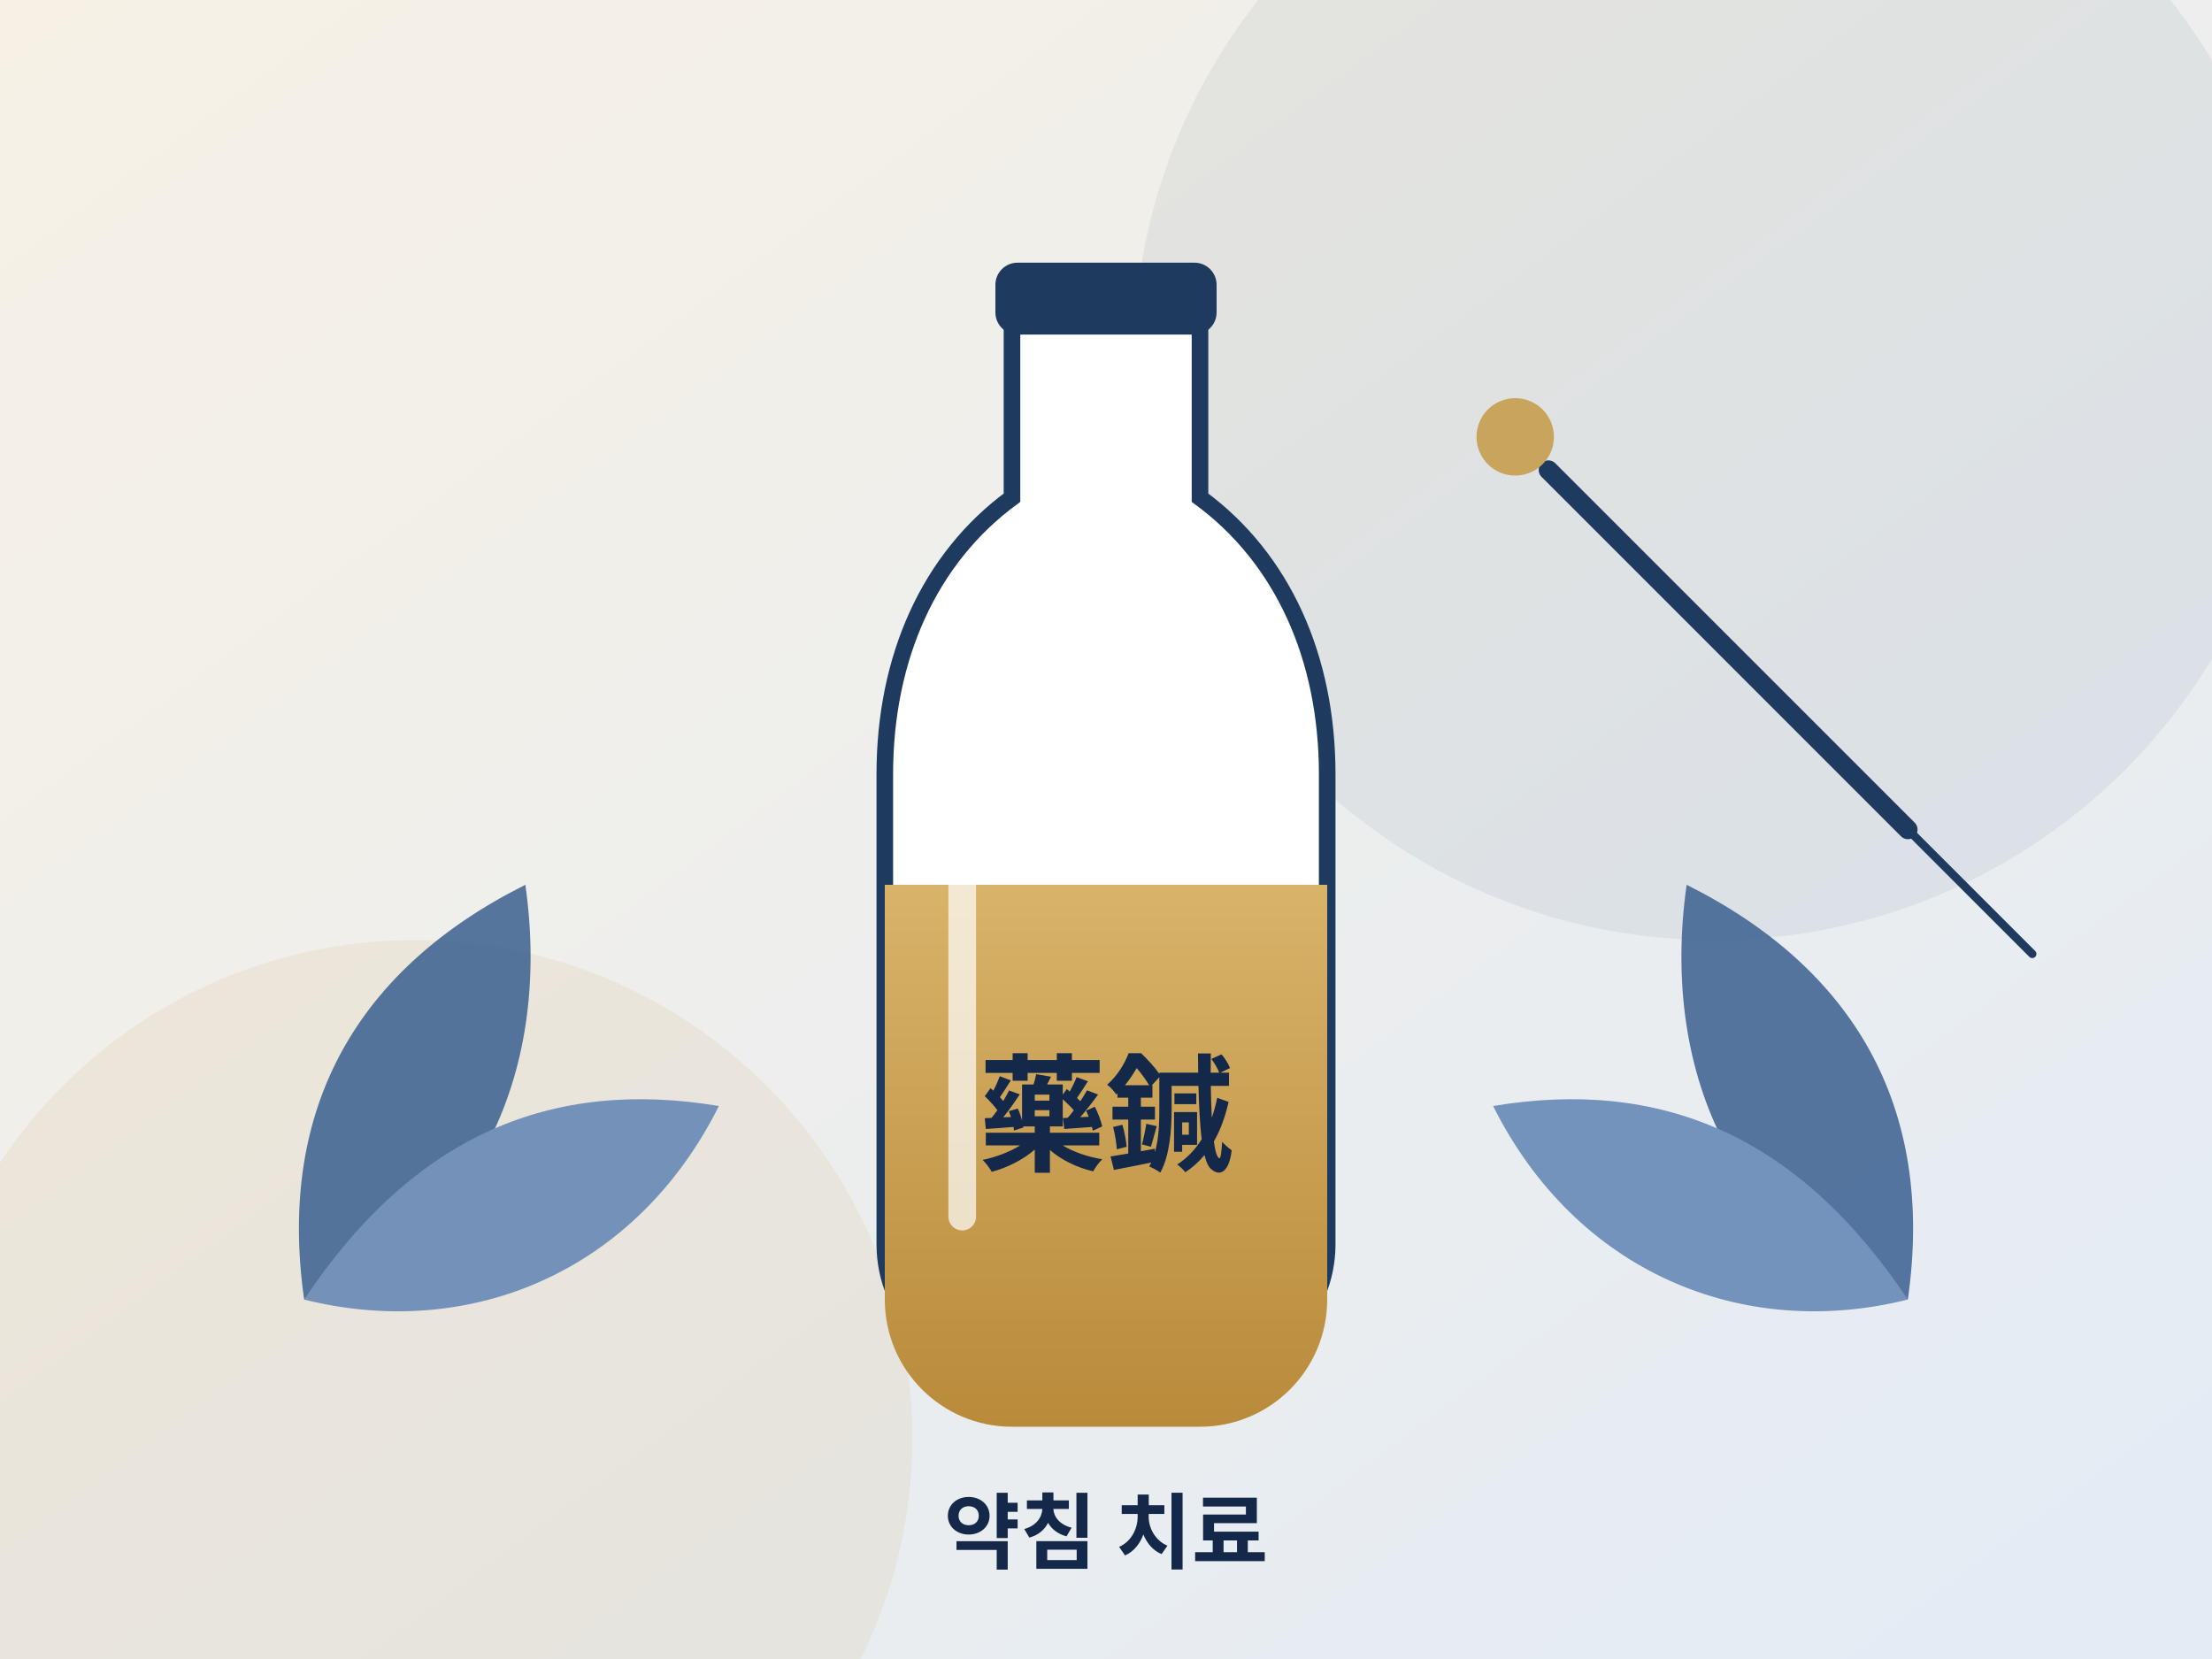
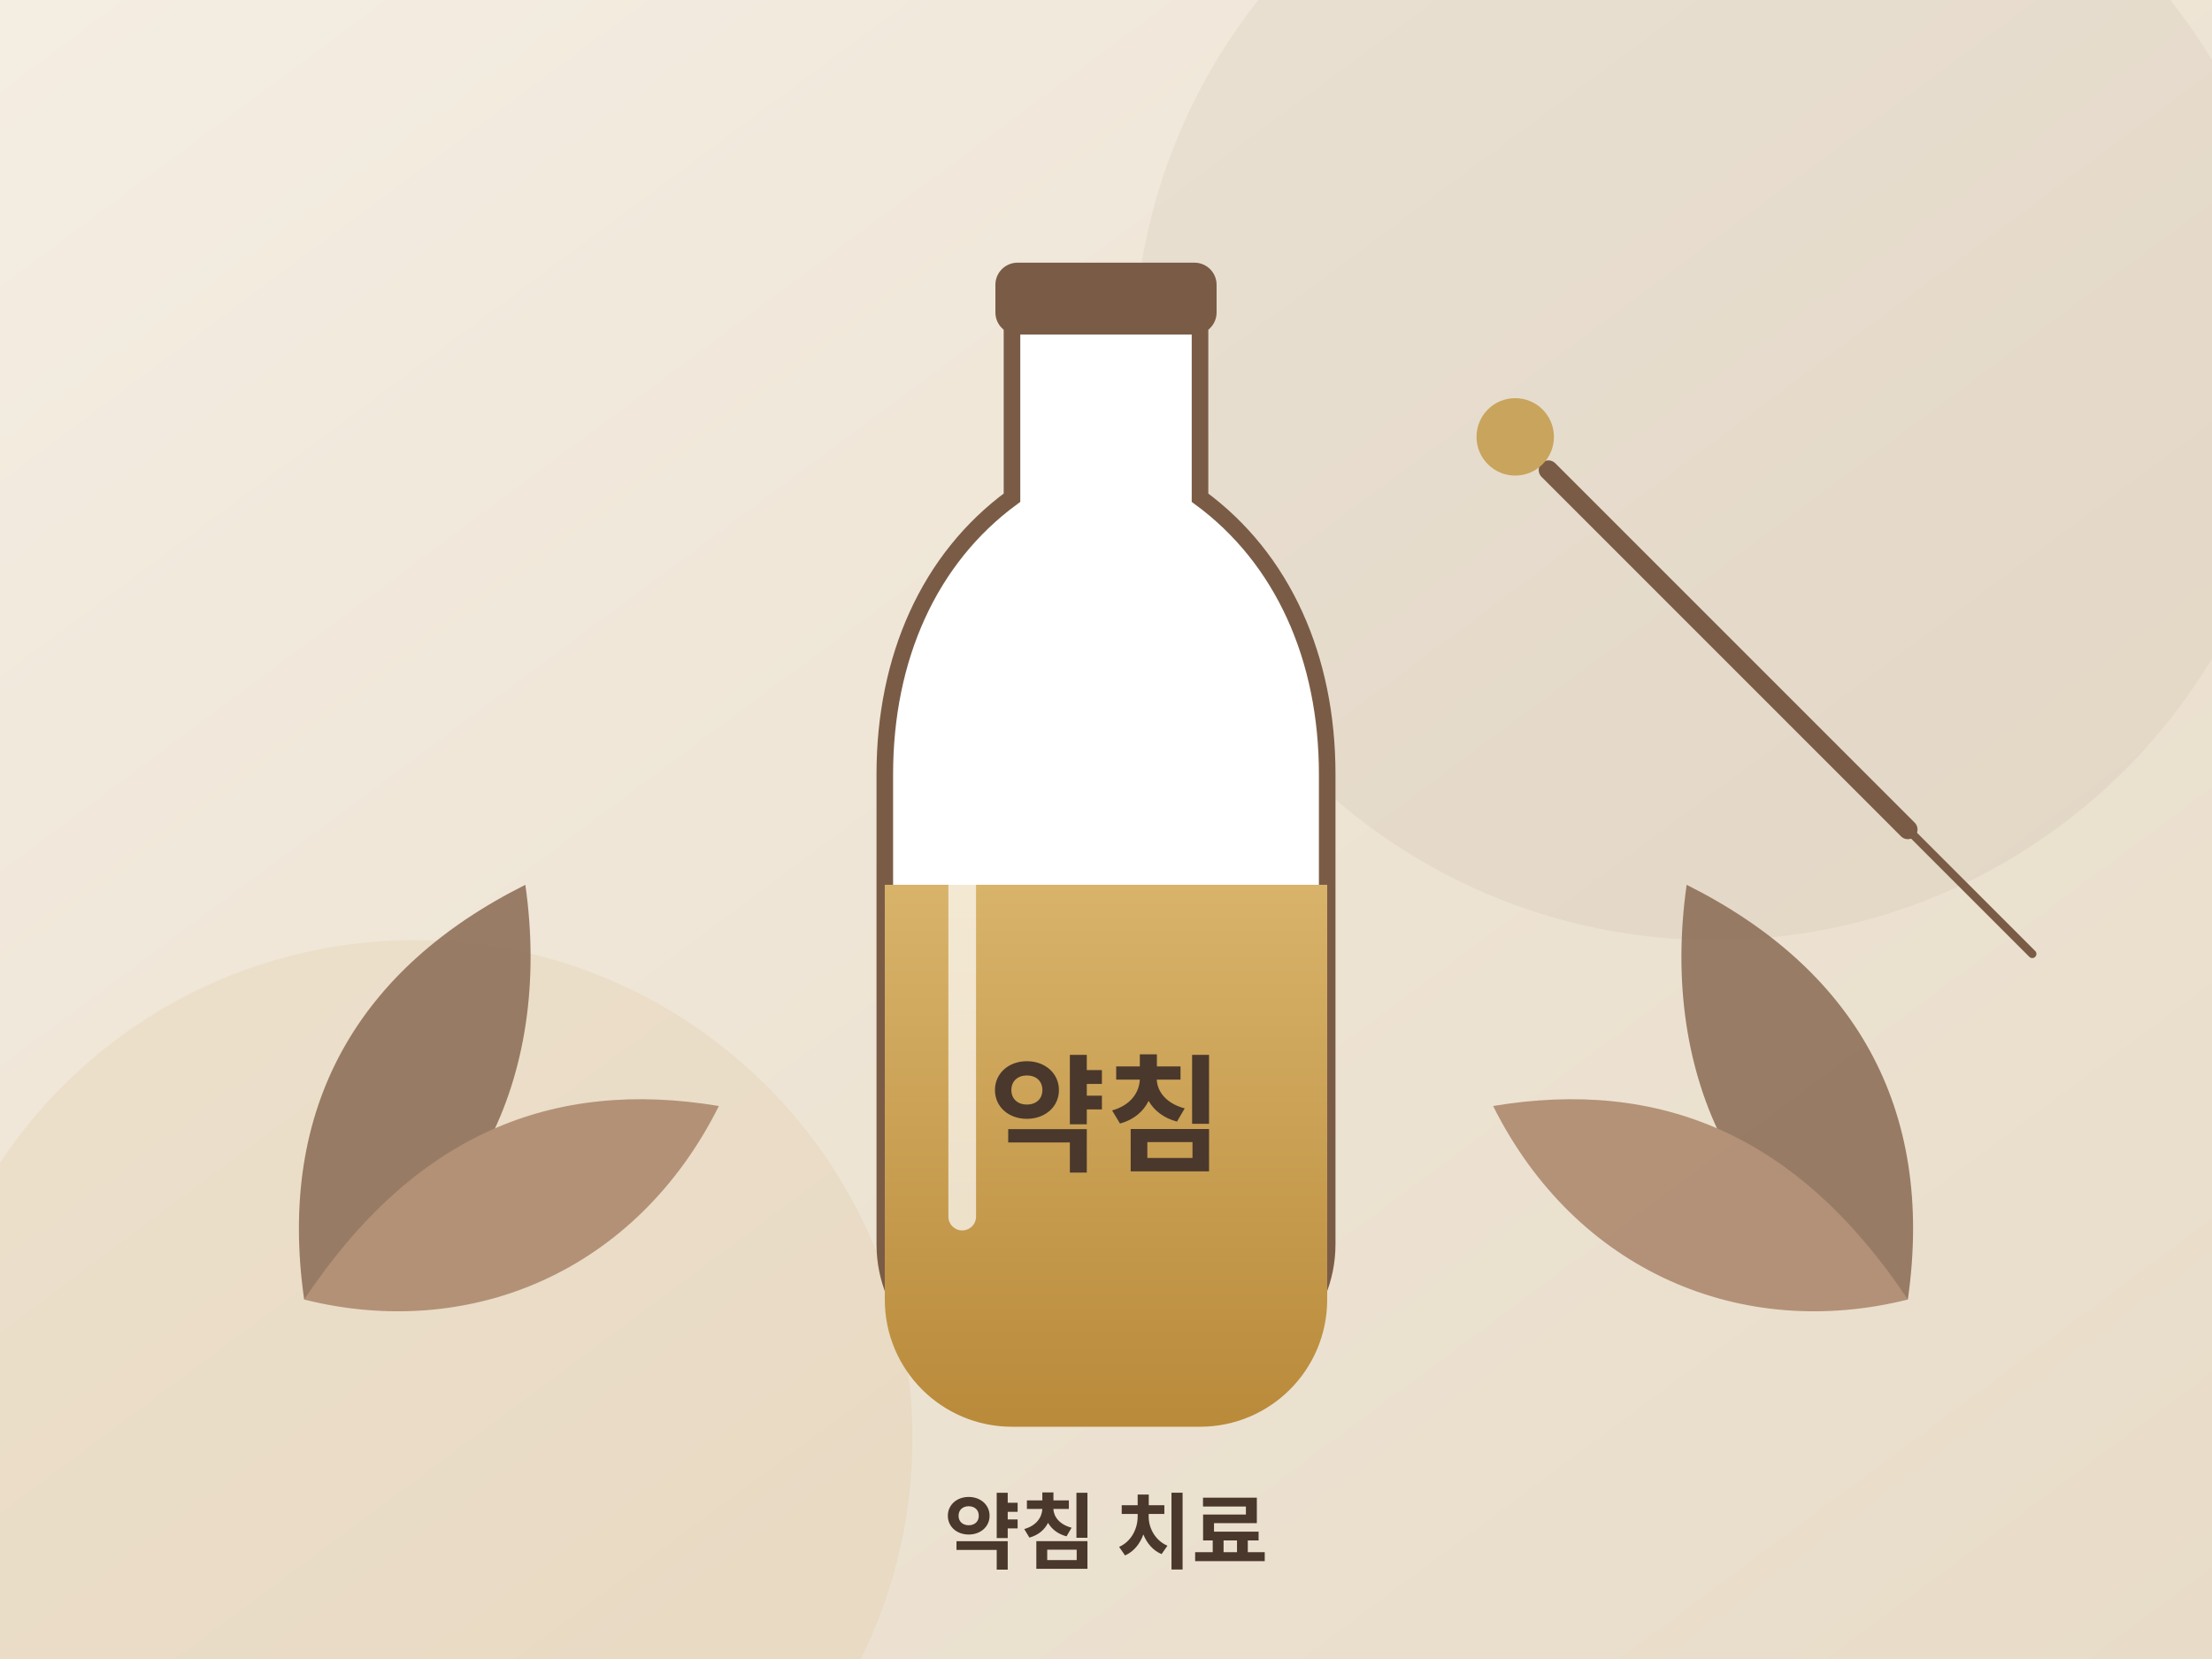
<svg xmlns="http://www.w3.org/2000/svg" viewBox="0 0 800 600" role="img" aria-label="약침 치료 일러스트">
  <defs>
    <linearGradient id="bg" x1="0" y1="0" x2="1" y2="1">
-       <stop offset="0" stop-color="#f7f1e5" />
-       <stop offset="1" stop-color="#e3ebf5" />
+       <stop offset="0" stop-color="#f4ede2" />
+       <stop offset="1" stop-color="#e8dcc8" />
    </linearGradient>
    <linearGradient id="liq" x1="0" y1="0" x2="0" y2="1">
      <stop offset="0" stop-color="#d8b36a" />
      <stop offset="1" stop-color="#b98a3a" />
    </linearGradient>
  </defs>
  <rect width="800" height="600" fill="url(#bg)" />
-   <circle cx="620" cy="130" r="210" fill="#1f3a5f" opacity=".07" />
+   <circle cx="620" cy="130" r="210" fill="#7a5c46" opacity=".07" />
  <circle cx="150" cy="520" r="180" fill="#c9a45c" opacity=".12" />
-   <g fill="#3a5f8f" opacity=".85">
+   <g fill="#8a6a52" opacity=".85">
    <path d="M110 470c-10-70 20-120 80-150 10 70-20 130-80 150z" />
-     <path d="M110 470c40-60 90-80 150-70-30 60-90 85-150 70z" fill="#5f84b3" />
+     <path d="M110 470c40-60 90-80 150-70-30 60-90 85-150 70z" fill="#a98468" />
    <path d="M690 470c10-70-20-120-80-150-10 70 20 130 80 150z" />
-     <path d="M690 470c-40-60-90-80-150-70 30 60 90 85 150 70z" fill="#5f84b3" />
+     <path d="M690 470c-40-60-90-80-150-70 30 60 90 85 150 70z" fill="#a98468" />
  </g>
  <g transform="translate(400 300)">
-     <path d="M-34 -190h68v70c30 22 46 58 46 100v170a46 46 0 0 1-46 46h-68a46 46 0 0 1-46-46v-170c0-42 16-78 46-100z" fill="#fff" stroke="#1f3a5f" stroke-width="6" />
+     <path d="M-34 -190h68v70c30 22 46 58 46 100v170a46 46 0 0 1-46 46h-68a46 46 0 0 1-46-46v-170c0-42 16-78 46-100z" fill="#fff" stroke="#7a5c46" stroke-width="6" />
    <path d="M-80 20h160v150a46 46 0 0 1-46 46h-68a46 46 0 0 1-46-46z" fill="url(#liq)" />
-     <rect x="-40" y="-205" width="80" height="26" rx="8" fill="#1f3a5f" />
+     <rect x="-40" y="-205" width="80" height="26" rx="8" fill="#7a5c46" />
    <path d="M-52 -30c0 40 0 120 0 170" stroke="#fff" stroke-width="10" stroke-linecap="round" opacity=".7" fill="none" />
-     <text x="0" y="120" text-anchor="middle" font-family="'Noto Serif KR','Batang',serif" font-size="46" font-weight="700" fill="#14294a">藥鍼</text>
+     <text x="0" y="120" text-anchor="middle" font-family="'Noto Serif KR','Batang',serif" font-size="46" font-weight="700" fill="#4a382c">약침</text>
  </g>
-   <g stroke="#1f3a5f" stroke-linecap="round">
+   <g stroke="#7a5c46" stroke-linecap="round">
    <line x1="560" y1="170" x2="690" y2="300" stroke-width="7" />
    <line x1="690" y1="300" x2="735" y2="345" stroke-width="3" />
    <circle cx="548" cy="158" r="14" fill="#c9a45c" stroke="none" />
  </g>
-   <text x="400" y="565" text-anchor="middle" font-family="'Noto Serif KR','Batang',serif" font-size="30" fill="#14294a" font-weight="700">약침 치료</text>
+   <text x="400" y="565" text-anchor="middle" font-family="'Noto Serif KR','Batang',serif" font-size="30" fill="#4a382c" font-weight="700">약침 치료</text>
</svg>
